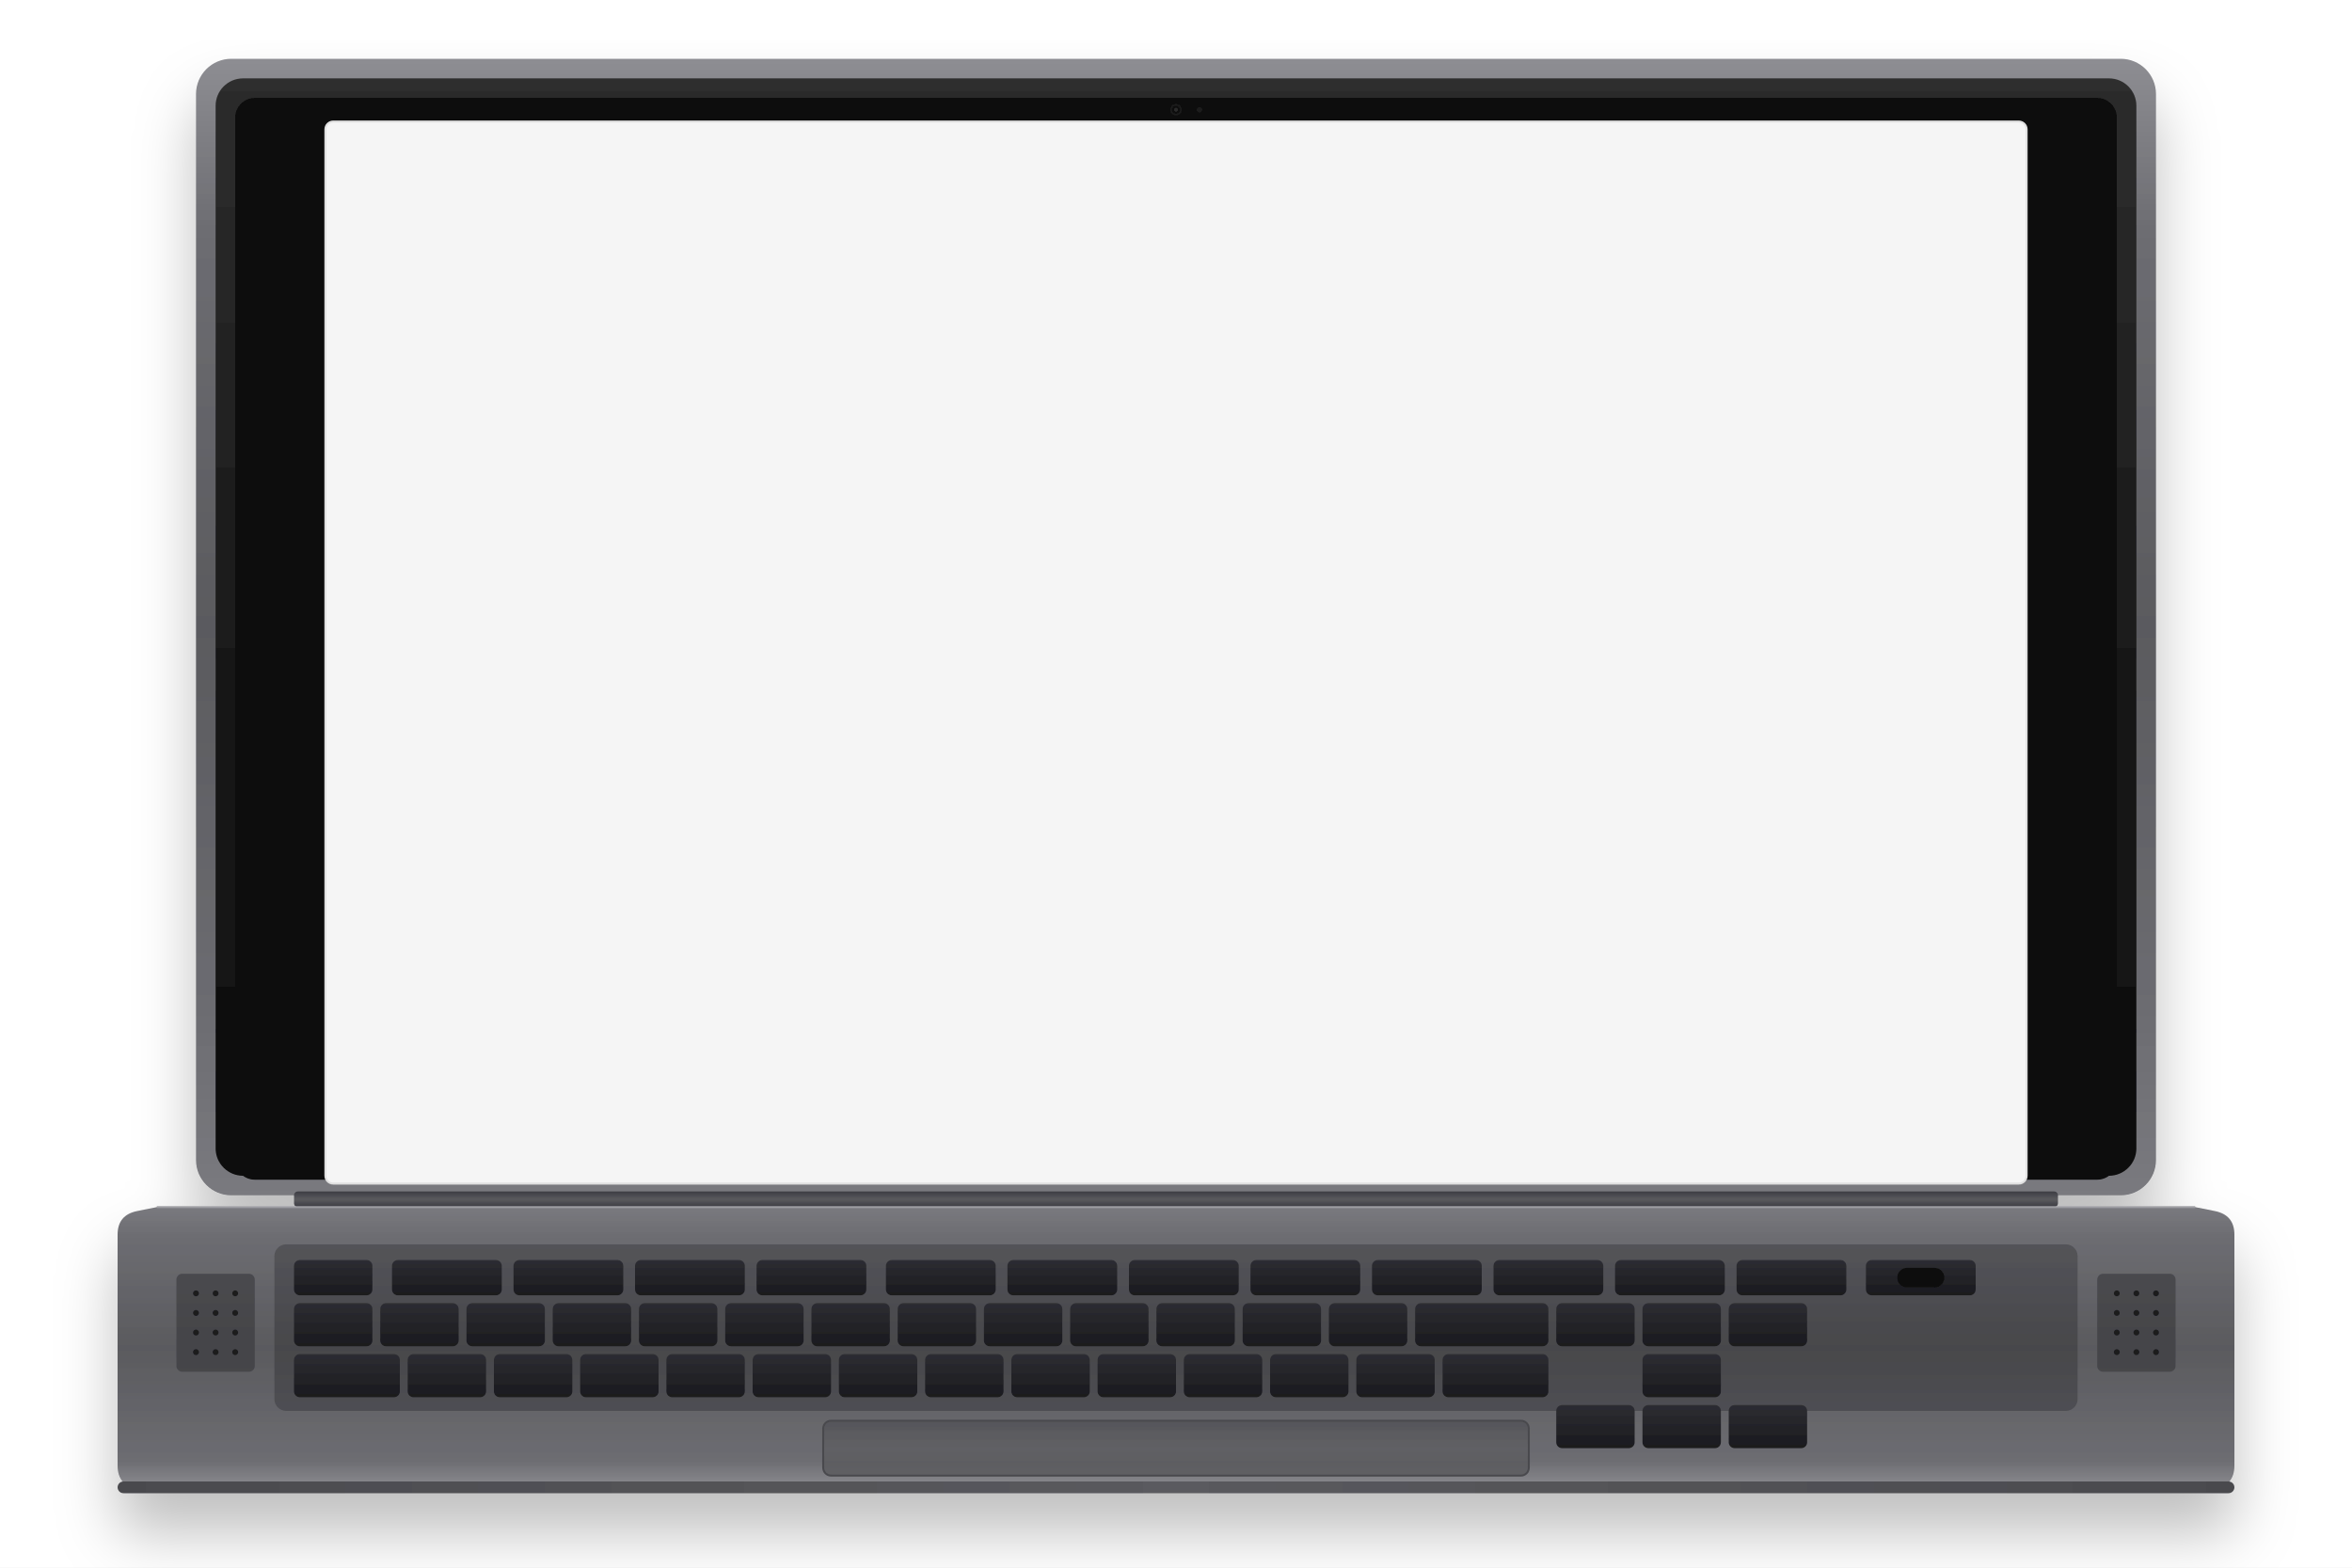
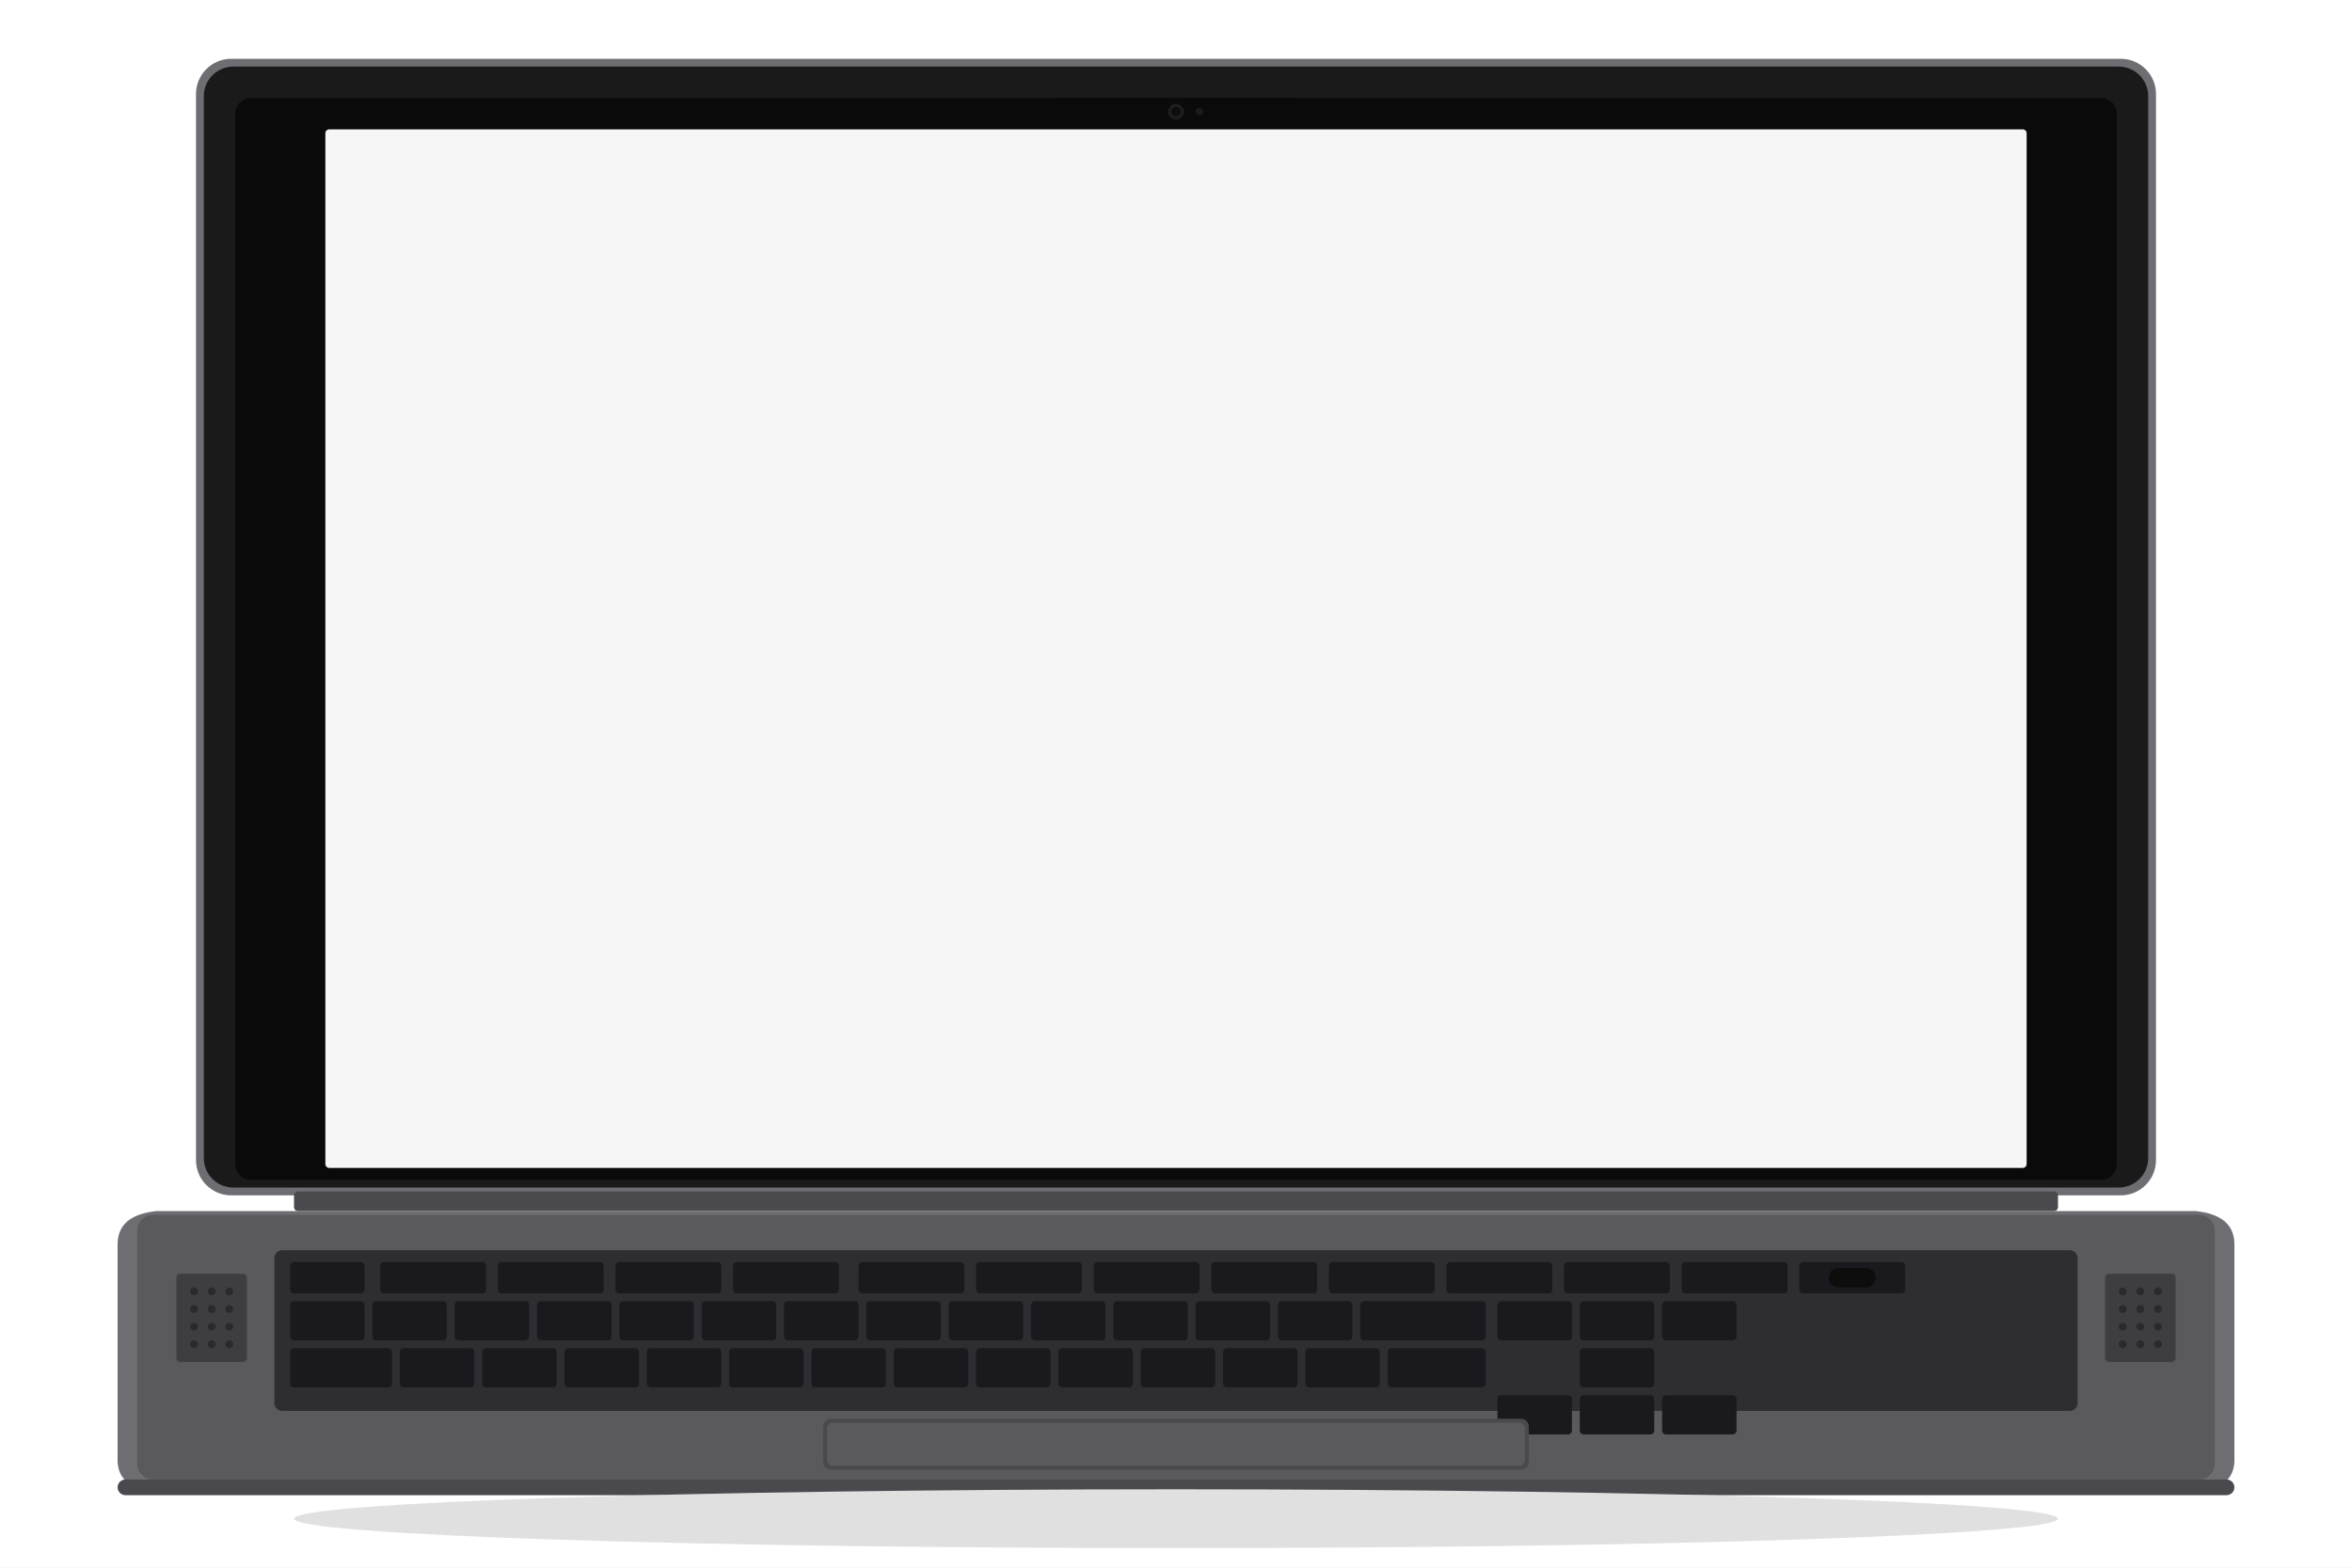
<svg xmlns="http://www.w3.org/2000/svg" viewBox="0 0 1200 800" width="1200" height="800">
  <defs>
-     <linearGradient id="screenBezelGradient" x1="0%" y1="0%" x2="0%" y2="100%">
-       <stop offset="0%" style="stop-color:#2D2D2D" />
-       <stop offset="50%" style="stop-color:#1A1A1A" />
-       <stop offset="100%" style="stop-color:#0D0D0D" />
+     <linearGradient id="spaceGray" x1="0%" y1="0%" x2="0%" y2="100%">
+       <stop offset="0%" stop-color="#7A7A7F" />
+       <stop offset="100%" stop-color="#5A5A5E" />
    </linearGradient>
-     <linearGradient id="spaceGrayTop" x1="0%" y1="0%" x2="0%" y2="100%">
-       <stop offset="0%" style="stop-color:#8E8E93" />
-       <stop offset="15%" style="stop-color:#6D6D72" />
-       <stop offset="50%" style="stop-color:#5A5A5E" />
-       <stop offset="85%" style="stop-color:#6D6D72" />
-       <stop offset="100%" style="stop-color:#7A7A7F" />
-     </linearGradient>
-     <linearGradient id="spaceGrayBody" x1="0%" y1="0%" x2="0%" y2="100%">
-       <stop offset="0%" style="stop-color:#7A7A7F" />
-       <stop offset="10%" style="stop-color:#6D6D72" />
-       <stop offset="50%" style="stop-color:#5A5A5E" />
-       <stop offset="90%" style="stop-color:#6D6D72" />
-       <stop offset="100%" style="stop-color:#8E8E93" />
-     </linearGradient>
-     <linearGradient id="spaceGrayEdge" x1="0%" y1="0%" x2="100%" y2="0%">
-       <stop offset="0%" style="stop-color:#4A4A4E" />
-       <stop offset="50%" style="stop-color:#5A5A5E" />
-       <stop offset="100%" style="stop-color:#4A4A4E" />
-     </linearGradient>
-     <linearGradient id="hingeGradient" x1="0%" y1="0%" x2="0%" y2="100%">
-       <stop offset="0%" style="stop-color:#3D3D42" />
-       <stop offset="50%" style="stop-color:#5A5A5E" />
-       <stop offset="100%" style="stop-color:#3D3D42" />
-     </linearGradient>
-     <linearGradient id="trackpadGradient" x1="0%" y1="0%" x2="0%" y2="100%">
-       <stop offset="0%" style="stop-color:#4A4A4E" />
-       <stop offset="50%" style="stop-color:#5A5A5E" />
-       <stop offset="100%" style="stop-color:#4A4A4E" />
-     </linearGradient>
-     <linearGradient id="keyGradient" x1="0%" y1="0%" x2="0%" y2="100%">
-       <stop offset="0%" style="stop-color:#2D2D32" />
-       <stop offset="100%" style="stop-color:#1A1A1E" />
-     </linearGradient>
-     <filter id="laptopShadow" x="-20%" y="-20%" width="140%" height="160%">
-       <feGaussianBlur in="SourceAlpha" stdDeviation="15" result="blur" />
-       <feOffset in="blur" dx="0" dy="20" result="offsetBlur" />
-       <feFlood flood-color="#000000" flood-opacity="0.25" />
-       <feComposite in2="offsetBlur" operator="in" />
-       <feMerge>
-         <feMergeNode />
-         <feMergeNode in="SourceGraphic" />
-       </feMerge>
-     </filter>
-     <filter id="screenRecess" x="-5%" y="-5%" width="110%" height="110%">
-       <feGaussianBlur in="SourceAlpha" stdDeviation="2" result="blur" />
-       <feOffset in="blur" dx="0" dy="1" result="offsetBlur" />
-       <feFlood flood-color="#000000" flood-opacity="0.5" />
-       <feComposite in2="offsetBlur" operator="in" result="shadow" />
-       <feMerge>
-         <feMergeNode in="shadow" />
-         <feMergeNode in="SourceGraphic" />
-       </feMerge>
-     </filter>
-     <clipPath id="screenClip">
-       <rect x="166" y="62" width="868" height="542" rx="4" />
-     </clipPath>
  </defs>
  <rect width="1200" height="800" fill="#FFFFFF" />
-   <g filter="url(#laptopShadow)">
-     <rect x="100" y="30" width="1000" height="580" rx="18" fill="url(#spaceGrayTop)" />
-     <rect x="110" y="40" width="980" height="560" rx="14" fill="url(#screenBezelGradient)" />
-     <rect x="120" y="50" width="960" height="552" rx="10" fill="#0A0A0A" />
-     <rect x="540" y="50" width="120" height="12" fill="#0A0A0A" />
-     <circle cx="600" cy="56" r="3" fill="#1A1A1A" />
-     <circle cx="600" cy="56" r="2" fill="#0D0D0D" />
-     <circle cx="600" cy="56" r="1" fill="#2A2A2A" />
-     <circle cx="612" cy="56" r="1.5" fill="#1A1A1A" />
-     <rect id="screen-area" x="166" y="62" width="868" height="542" rx="4" fill="#F5F5F5" />
-     <rect x="166" y="62" width="868" height="542" rx="4" fill="none" stroke="#E0E0E0" stroke-width="1" />
-     <rect x="150" y="608" width="900" height="8" rx="2" fill="url(#hingeGradient)" />
-     <path d="       M 80 616       L 1120 616       L 1130 618       Q 1140 620 1140 630       L 1140 748       Q 1140 758 1130 760       L 70 760       Q 60 758 60 748       L 60 630       Q 60 620 70 618       L 80 616       Z     " fill="url(#spaceGrayBody)" />
-     <path d="M 80 616 L 1120 616" stroke="#9E9EA3" stroke-width="1" fill="none" />
-     <rect x="60" y="756" width="1080" height="6" rx="3" fill="url(#spaceGrayEdge)" />
-     <g transform="translate(140, 635)">
-       <rect x="0" y="0" width="920" height="85" rx="6" fill="#1A1A1E" opacity="0.3" />
-       <g transform="translate(10, 8)">
-         <rect x="0" y="0" width="40" height="18" rx="3" fill="url(#keyGradient)" />
-         <rect x="50" y="0" width="56" height="18" rx="3" fill="url(#keyGradient)" />
-         <rect x="112" y="0" width="56" height="18" rx="3" fill="url(#keyGradient)" />
-         <rect x="174" y="0" width="56" height="18" rx="3" fill="url(#keyGradient)" />
-         <rect x="236" y="0" width="56" height="18" rx="3" fill="url(#keyGradient)" />
-         <rect x="302" y="0" width="56" height="18" rx="3" fill="url(#keyGradient)" />
-         <rect x="364" y="0" width="56" height="18" rx="3" fill="url(#keyGradient)" />
-         <rect x="426" y="0" width="56" height="18" rx="3" fill="url(#keyGradient)" />
-         <rect x="488" y="0" width="56" height="18" rx="3" fill="url(#keyGradient)" />
-         <rect x="550" y="0" width="56" height="18" rx="3" fill="url(#keyGradient)" />
-         <rect x="612" y="0" width="56" height="18" rx="3" fill="url(#keyGradient)" />
-         <rect x="674" y="0" width="56" height="18" rx="3" fill="url(#keyGradient)" />
-         <rect x="736" y="0" width="56" height="18" rx="3" fill="url(#keyGradient)" />
-         <rect x="802" y="0" width="56" height="18" rx="3" fill="url(#keyGradient)" />
-         <rect x="818" y="4" width="24" height="10" rx="5" fill="#0D0D0D" />
-       </g>
-       <g transform="translate(10, 30)">
-         <rect x="0" y="0" width="40" height="22" rx="3" fill="url(#keyGradient)" />
-         <rect x="44" y="0" width="40" height="22" rx="3" fill="url(#keyGradient)" />
-         <rect x="88" y="0" width="40" height="22" rx="3" fill="url(#keyGradient)" />
-         <rect x="132" y="0" width="40" height="22" rx="3" fill="url(#keyGradient)" />
-         <rect x="176" y="0" width="40" height="22" rx="3" fill="url(#keyGradient)" />
-         <rect x="220" y="0" width="40" height="22" rx="3" fill="url(#keyGradient)" />
-         <rect x="264" y="0" width="40" height="22" rx="3" fill="url(#keyGradient)" />
-         <rect x="308" y="0" width="40" height="22" rx="3" fill="url(#keyGradient)" />
-         <rect x="352" y="0" width="40" height="22" rx="3" fill="url(#keyGradient)" />
-         <rect x="396" y="0" width="40" height="22" rx="3" fill="url(#keyGradient)" />
-         <rect x="440" y="0" width="40" height="22" rx="3" fill="url(#keyGradient)" />
-         <rect x="484" y="0" width="40" height="22" rx="3" fill="url(#keyGradient)" />
-         <rect x="528" y="0" width="40" height="22" rx="3" fill="url(#keyGradient)" />
-         <rect x="572" y="0" width="68" height="22" rx="3" fill="url(#keyGradient)" />
-       </g>
-       <g transform="translate(10, 56)">
-         <rect x="0" y="0" width="54" height="22" rx="3" fill="url(#keyGradient)" />
-         <rect x="58" y="0" width="40" height="22" rx="3" fill="url(#keyGradient)" />
-         <rect x="102" y="0" width="40" height="22" rx="3" fill="url(#keyGradient)" />
-         <rect x="146" y="0" width="40" height="22" rx="3" fill="url(#keyGradient)" />
-         <rect x="190" y="0" width="40" height="22" rx="3" fill="url(#keyGradient)" />
-         <rect x="234" y="0" width="40" height="22" rx="3" fill="url(#keyGradient)" />
-         <rect x="278" y="0" width="40" height="22" rx="3" fill="url(#keyGradient)" />
-         <rect x="322" y="0" width="40" height="22" rx="3" fill="url(#keyGradient)" />
-         <rect x="366" y="0" width="40" height="22" rx="3" fill="url(#keyGradient)" />
-         <rect x="410" y="0" width="40" height="22" rx="3" fill="url(#keyGradient)" />
-         <rect x="454" y="0" width="40" height="22" rx="3" fill="url(#keyGradient)" />
-         <rect x="498" y="0" width="40" height="22" rx="3" fill="url(#keyGradient)" />
-         <rect x="542" y="0" width="40" height="22" rx="3" fill="url(#keyGradient)" />
-         <rect x="586" y="0" width="54" height="22" rx="3" fill="url(#keyGradient)" />
-       </g>
-       <g transform="translate(654, 30)">
-         <rect x="0" y="0" width="40" height="22" rx="3" fill="url(#keyGradient)" />
-         <rect x="44" y="0" width="40" height="22" rx="3" fill="url(#keyGradient)" />
-         <rect x="88" y="0" width="40" height="22" rx="3" fill="url(#keyGradient)" />
-         <rect x="44" y="26" width="40" height="22" rx="3" fill="url(#keyGradient)" />
-         <rect x="0" y="52" width="40" height="22" rx="3" fill="url(#keyGradient)" />
-         <rect x="44" y="52" width="40" height="22" rx="3" fill="url(#keyGradient)" />
-         <rect x="88" y="52" width="40" height="22" rx="3" fill="url(#keyGradient)" />
-       </g>
+   <rect x="100" y="30" width="1000" height="580" rx="18" fill="#6D6D72" />
+   <rect x="104" y="34" width="992" height="572" rx="15" fill="#1A1A1A" />
+   <rect x="120" y="50" width="960" height="552" rx="8" fill="#0A0A0A" />
+   <rect x="540" y="50" width="120" height="14" rx="0" fill="#0A0A0A" />
+   <circle cx="600" cy="57" r="4" fill="#1F1F1F" />
+   <circle cx="600" cy="57" r="2.5" fill="#0D0D0D" />
+   <circle cx="612" cy="57" r="2" fill="#1A1A1A" />
+   <rect id="screen-area" x="166" y="66" width="868" height="530" rx="2" fill="#F5F5F5" />
+   <rect x="150" y="608" width="900" height="10" rx="2" fill="#4A4A4E" />
+   <path d="     M 80 618     L 1120 618     Q 1140 620 1140 635     L 1140 745     Q 1140 758 1125 760     L 75 760     Q 60 758 60 745     L 60 635     Q 60 620 80 618     Z   " fill="#6D6D72" />
+   <rect x="70" y="620" width="1060" height="135" rx="8" fill="#5A5A5E" />
+   <rect x="60" y="755" width="1080" height="8" rx="4" fill="#4A4A4E" />
+   <g transform="translate(140, 638)">
+     <rect x="0" y="0" width="920" height="82" rx="4" fill="#2D2D32" />
+     <g transform="translate(8, 6)">
+       <rect x="0" y="0" width="38" height="16" rx="2" fill="#1A1A1E" />
+       <rect x="46" y="0" width="54" height="16" rx="2" fill="#1A1A1E" />
+       <rect x="106" y="0" width="54" height="16" rx="2" fill="#1A1A1E" />
+       <rect x="166" y="0" width="54" height="16" rx="2" fill="#1A1A1E" />
+       <rect x="226" y="0" width="54" height="16" rx="2" fill="#1A1A1E" />
+       <rect x="290" y="0" width="54" height="16" rx="2" fill="#1A1A1E" />
+       <rect x="350" y="0" width="54" height="16" rx="2" fill="#1A1A1E" />
+       <rect x="410" y="0" width="54" height="16" rx="2" fill="#1A1A1E" />
+       <rect x="470" y="0" width="54" height="16" rx="2" fill="#1A1A1E" />
+       <rect x="530" y="0" width="54" height="16" rx="2" fill="#1A1A1E" />
+       <rect x="590" y="0" width="54" height="16" rx="2" fill="#1A1A1E" />
+       <rect x="650" y="0" width="54" height="16" rx="2" fill="#1A1A1E" />
+       <rect x="710" y="0" width="54" height="16" rx="2" fill="#1A1A1E" />
+       <rect x="770" y="0" width="54" height="16" rx="2" fill="#1A1A1E" />
+       <rect x="785" y="3" width="24" height="10" rx="5" fill="#0D0D0D" />
    </g>
-     <rect x="420" y="725" width="360" height="28" rx="4" fill="url(#trackpadGradient)" opacity="0.6" />
-     <rect x="420" y="725" width="360" height="28" rx="4" fill="none" stroke="#4A4A4E" stroke-width="1" />
-     <g transform="translate(90, 650)">
-       <rect x="0" y="0" width="40" height="50" rx="3" fill="#2D2D32" opacity="0.5" />
-       <g fill="#1A1A1E">
-         <circle cx="10" cy="10" r="1.5" />
-         <circle cx="20" cy="10" r="1.5" />
-         <circle cx="30" cy="10" r="1.5" />
-         <circle cx="10" cy="20" r="1.5" />
-         <circle cx="20" cy="20" r="1.5" />
-         <circle cx="30" cy="20" r="1.5" />
-         <circle cx="10" cy="30" r="1.5" />
-         <circle cx="20" cy="30" r="1.5" />
-         <circle cx="30" cy="30" r="1.5" />
-         <circle cx="10" cy="40" r="1.5" />
-         <circle cx="20" cy="40" r="1.5" />
-         <circle cx="30" cy="40" r="1.5" />
-       </g>
+     <g transform="translate(8, 26)">
+       <rect x="0" y="0" width="38" height="20" rx="2" fill="#1A1A1E" />
+       <rect x="42" y="0" width="38" height="20" rx="2" fill="#1A1A1E" />
+       <rect x="84" y="0" width="38" height="20" rx="2" fill="#1A1A1E" />
+       <rect x="126" y="0" width="38" height="20" rx="2" fill="#1A1A1E" />
+       <rect x="168" y="0" width="38" height="20" rx="2" fill="#1A1A1E" />
+       <rect x="210" y="0" width="38" height="20" rx="2" fill="#1A1A1E" />
+       <rect x="252" y="0" width="38" height="20" rx="2" fill="#1A1A1E" />
+       <rect x="294" y="0" width="38" height="20" rx="2" fill="#1A1A1E" />
+       <rect x="336" y="0" width="38" height="20" rx="2" fill="#1A1A1E" />
+       <rect x="378" y="0" width="38" height="20" rx="2" fill="#1A1A1E" />
+       <rect x="420" y="0" width="38" height="20" rx="2" fill="#1A1A1E" />
+       <rect x="462" y="0" width="38" height="20" rx="2" fill="#1A1A1E" />
+       <rect x="504" y="0" width="38" height="20" rx="2" fill="#1A1A1E" />
+       <rect x="546" y="0" width="64" height="20" rx="2" fill="#1A1A1E" />
    </g>
-     <g transform="translate(1070, 650)">
-       <rect x="0" y="0" width="40" height="50" rx="3" fill="#2D2D32" opacity="0.5" />
-       <g fill="#1A1A1E">
-         <circle cx="10" cy="10" r="1.5" />
-         <circle cx="20" cy="10" r="1.5" />
-         <circle cx="30" cy="10" r="1.5" />
-         <circle cx="10" cy="20" r="1.5" />
-         <circle cx="20" cy="20" r="1.5" />
-         <circle cx="30" cy="20" r="1.5" />
-         <circle cx="10" cy="30" r="1.5" />
-         <circle cx="20" cy="30" r="1.5" />
-         <circle cx="30" cy="30" r="1.5" />
-         <circle cx="10" cy="40" r="1.5" />
-         <circle cx="20" cy="40" r="1.5" />
-         <circle cx="30" cy="40" r="1.5" />
-       </g>
+     <g transform="translate(8, 50)">
+       <rect x="0" y="0" width="52" height="20" rx="2" fill="#1A1A1E" />
+       <rect x="56" y="0" width="38" height="20" rx="2" fill="#1A1A1E" />
+       <rect x="98" y="0" width="38" height="20" rx="2" fill="#1A1A1E" />
+       <rect x="140" y="0" width="38" height="20" rx="2" fill="#1A1A1E" />
+       <rect x="182" y="0" width="38" height="20" rx="2" fill="#1A1A1E" />
+       <rect x="224" y="0" width="38" height="20" rx="2" fill="#1A1A1E" />
+       <rect x="266" y="0" width="38" height="20" rx="2" fill="#1A1A1E" />
+       <rect x="308" y="0" width="38" height="20" rx="2" fill="#1A1A1E" />
+       <rect x="350" y="0" width="38" height="20" rx="2" fill="#1A1A1E" />
+       <rect x="392" y="0" width="38" height="20" rx="2" fill="#1A1A1E" />
+       <rect x="434" y="0" width="38" height="20" rx="2" fill="#1A1A1E" />
+       <rect x="476" y="0" width="38" height="20" rx="2" fill="#1A1A1E" />
+       <rect x="518" y="0" width="38" height="20" rx="2" fill="#1A1A1E" />
+       <rect x="560" y="0" width="50" height="20" rx="2" fill="#1A1A1E" />
+     </g>
+     <g transform="translate(624, 26)">
+       <rect x="0" y="0" width="38" height="20" rx="2" fill="#1A1A1E" />
+       <rect x="42" y="0" width="38" height="20" rx="2" fill="#1A1A1E" />
+       <rect x="84" y="0" width="38" height="20" rx="2" fill="#1A1A1E" />
+       <rect x="42" y="24" width="38" height="20" rx="2" fill="#1A1A1E" />
+       <rect x="0" y="48" width="38" height="20" rx="2" fill="#1A1A1E" />
+       <rect x="42" y="48" width="38" height="20" rx="2" fill="#1A1A1E" />
+       <rect x="84" y="48" width="38" height="20" rx="2" fill="#1A1A1E" />
    </g>
  </g>
+   <rect x="420" y="724" width="360" height="26" rx="4" fill="#4A4A4E" />
+   <rect x="422" y="726" width="356" height="22" rx="3" fill="#5A5A5E" />
+   <g transform="translate(90, 650)">
+     <rect x="0" y="0" width="36" height="45" rx="2" fill="#3D3D42" />
+     <g fill="#2A2A2E">
+       <circle cx="9" cy="9" r="2" />
+       <circle cx="18" cy="9" r="2" />
+       <circle cx="27" cy="9" r="2" />
+       <circle cx="9" cy="18" r="2" />
+       <circle cx="18" cy="18" r="2" />
+       <circle cx="27" cy="18" r="2" />
+       <circle cx="9" cy="27" r="2" />
+       <circle cx="18" cy="27" r="2" />
+       <circle cx="27" cy="27" r="2" />
+       <circle cx="9" cy="36" r="2" />
+       <circle cx="18" cy="36" r="2" />
+       <circle cx="27" cy="36" r="2" />
+     </g>
+   </g>
+   <g transform="translate(1074, 650)">
+     <rect x="0" y="0" width="36" height="45" rx="2" fill="#3D3D42" />
+     <g fill="#2A2A2E">
+       <circle cx="9" cy="9" r="2" />
+       <circle cx="18" cy="9" r="2" />
+       <circle cx="27" cy="9" r="2" />
+       <circle cx="9" cy="18" r="2" />
+       <circle cx="18" cy="18" r="2" />
+       <circle cx="27" cy="18" r="2" />
+       <circle cx="9" cy="27" r="2" />
+       <circle cx="18" cy="27" r="2" />
+       <circle cx="27" cy="27" r="2" />
+       <circle cx="9" cy="36" r="2" />
+       <circle cx="18" cy="36" r="2" />
+       <circle cx="27" cy="36" r="2" />
+     </g>
+   </g>
+   <ellipse cx="600" cy="775" rx="450" ry="15" fill="#E0E0E0" />
</svg>
